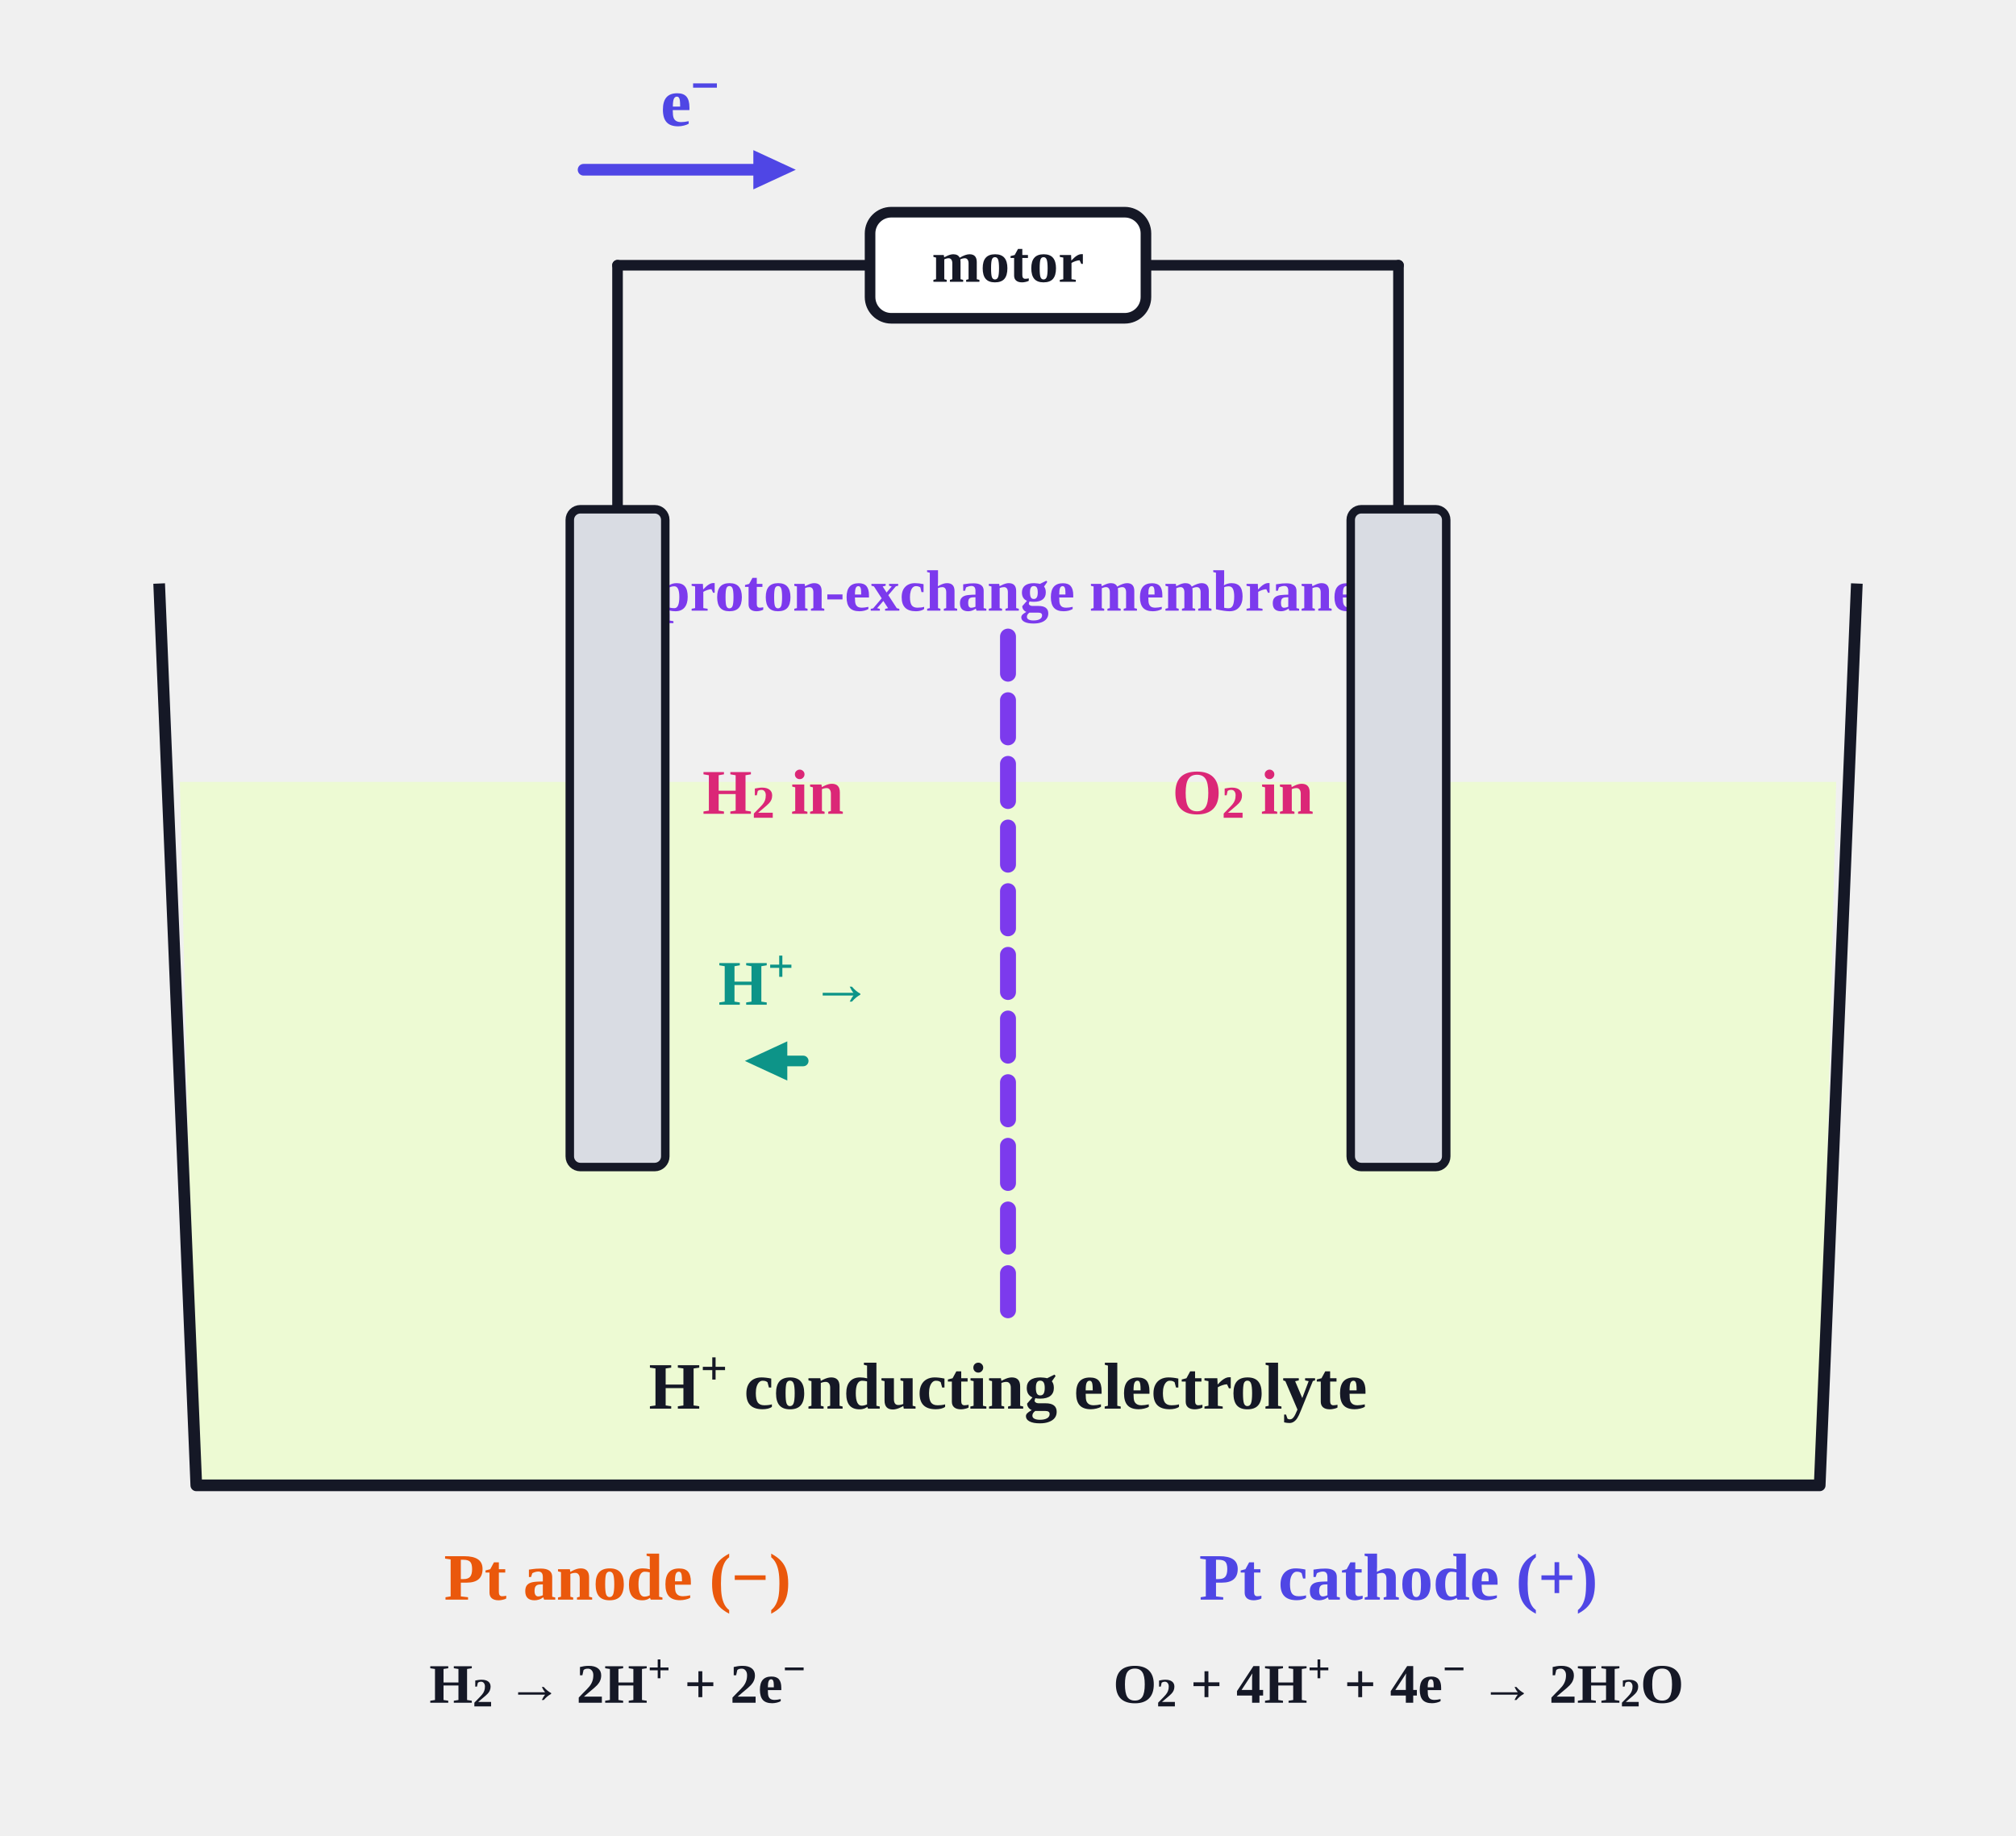
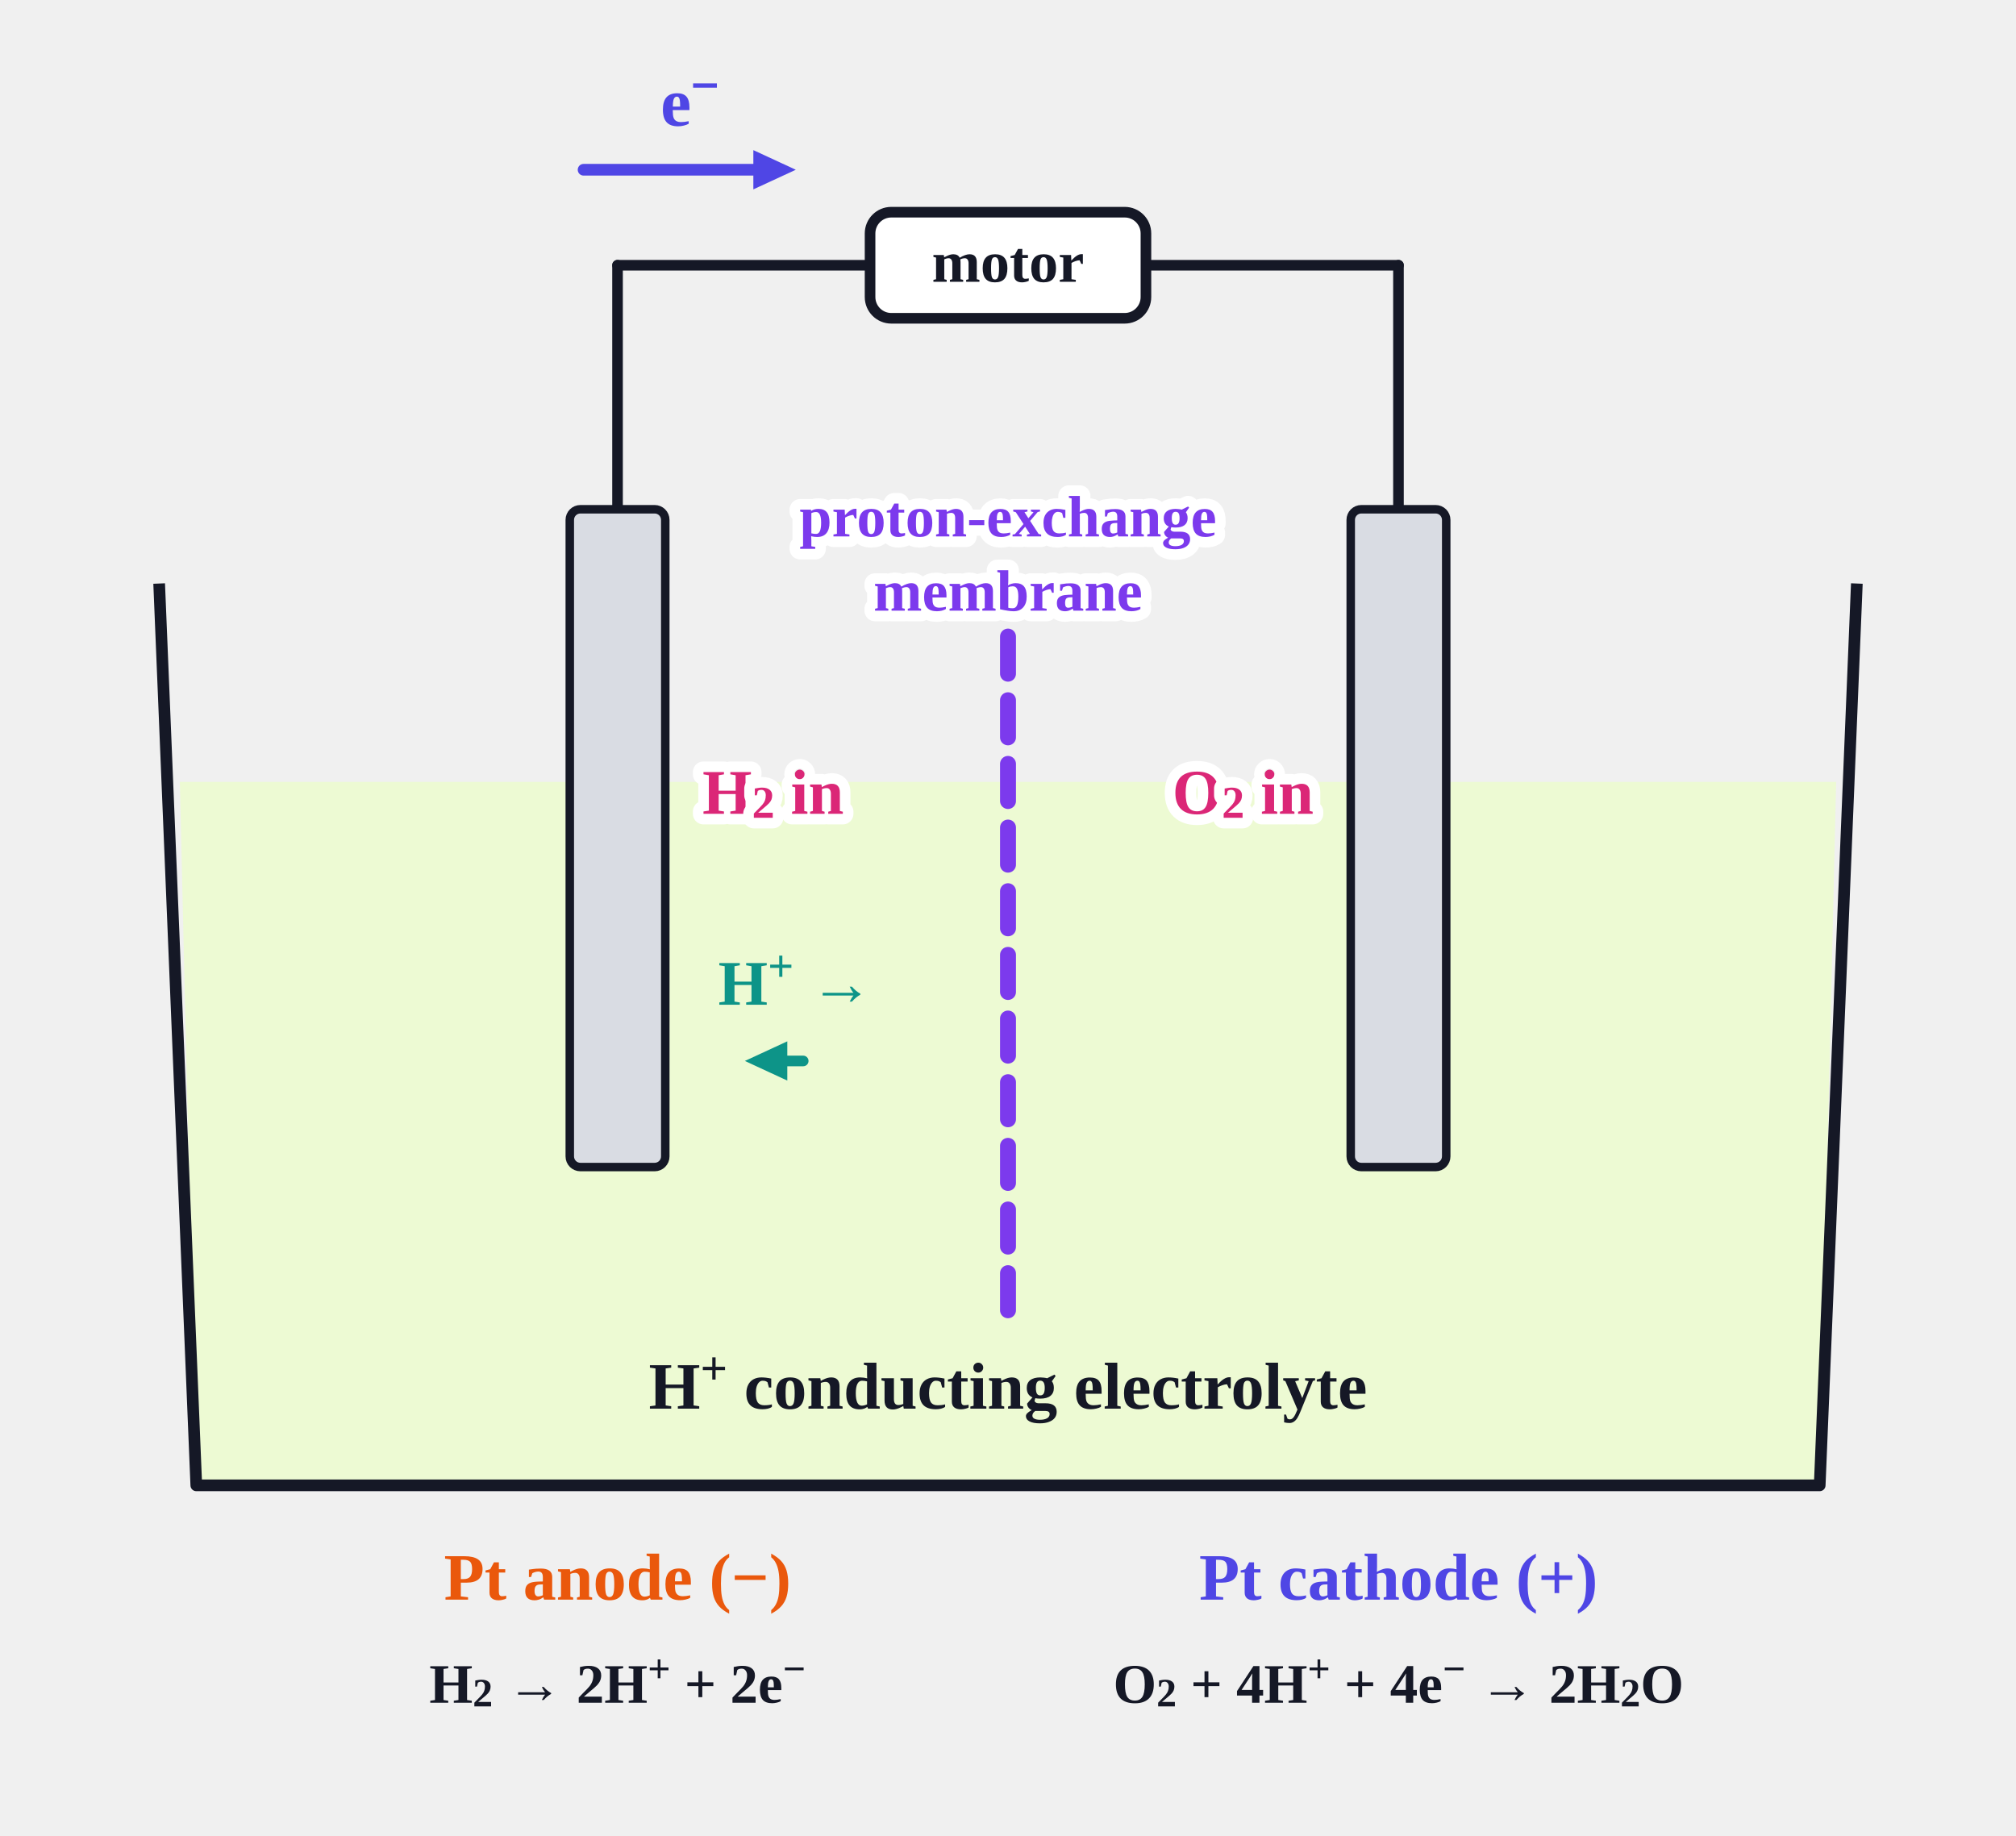
<svg xmlns="http://www.w3.org/2000/svg" viewBox="0 0 380.0 346.0" width="380.0" height="346.0" role="img" aria-label="A cell with hydrogen fed to the left electrode and oxygen to the right, a proton-exchange membrane between, and an external circuit." style="color:var(--vx-ink, #151826);font-family:inherit;max-width:100%;height:auto">
  <path d="M33.9 147.4 L37.0 280.0 L343.0 280.0 L346.1 147.4 Z" fill="#ecfccb" fill-opacity=".8" />
  <path d="M30.0 110.0 L37.0 280.0 L343.0 280.0 L350.0 110.0" fill="none" stroke="var(--vx-ink, #151826)" stroke-width="2.2" stroke-linejoin="round" />
  <text x="190.0" y="262.0" font-size="12.5" font-weight="600" text-anchor="middle" dominant-baseline="middle" fill="var(--vx-ink, #151826)">H<tspan baseline-shift="super" font-size="9.0">+</tspan> conducting electrolyte</text>
  <path d="M116.4 100.0 L116.4 50.0" stroke="var(--vx-ink, #151826)" stroke-width="2" stroke-linecap="round" fill="none" />
  <path d="M116.4 50.0 L263.6 50.0" stroke="var(--vx-ink, #151826)" stroke-width="2" stroke-linecap="round" fill="none" />
  <path d="M263.6 50.0 L263.6 100.0" stroke="var(--vx-ink, #151826)" stroke-width="2" stroke-linecap="round" fill="none" />
  <rect x="164" y="40" width="52" height="20" rx="4" fill="#fff" stroke="var(--vx-ink, #151826)" stroke-width="2" />
  <text x="190.0" y="50.0" font-size="11" font-weight="600" text-anchor="middle" dominant-baseline="middle" fill="var(--vx-ink, #151826)">motor</text>
  <path d="M110.0 32.0 L142.8 32.0" stroke="var(--vx-a1, #4f46e5)" stroke-width="2.2" stroke-linecap="round" fill="none" />
  <path d="M150.0 32.0 L142.0 35.7 L142.0 28.3 Z" fill="var(--vx-a1, #4f46e5)" />
  <text x="130.0" y="20.0" font-size="13" font-weight="700" text-anchor="middle" dominant-baseline="middle" fill="var(--vx-a1, #4f46e5)">e⁻</text>
  <path d="M190.0 120.0 L190.0 250.0" stroke="var(--vx-a5, #7c3aed)" stroke-width="3" stroke-linecap="round" stroke-dasharray="7 5" fill="none" />
-   <text x="190.0" y="112.0" font-size="11" font-weight="600" text-anchor="middle" dominant-baseline="middle" fill="var(--vx-a5, #7c3aed)">proton-exchange membrane</text>
  <rect x="107.4" y="96.0" width="18.0" height="124.0" rx="2" fill="#d9dce3" stroke="var(--vx-ink, #151826)" stroke-width="1.6" />
  <text x="116.4" y="298.0" font-size="12.5" font-weight="700" text-anchor="middle" dominant-baseline="middle" fill="var(--vx-a3, #ea580c)">Pt anode (−)</text>
  <text x="116.4" y="318.0" font-size="10.5" font-weight="600" text-anchor="middle" dominant-baseline="middle" fill="var(--vx-ink, #151826)">H<tspan baseline-shift="sub" font-size="7.6">2</tspan> → 2H<tspan baseline-shift="super" font-size="7.6">+</tspan> + 2e<tspan baseline-shift="super" font-size="7.6">−</tspan>
  </text>
-   <text x="132.4" y="150.0" font-size="12" font-weight="700" text-anchor="start" dominant-baseline="middle" fill="var(--vx-a2, #db2777)">H<tspan baseline-shift="sub" font-size="8.6">2</tspan> in</text>
+   <text x="132.4" y="150.0" font-size="12" font-weight="700" text-anchor="start" dominant-baseline="middle" fill="var(--vx-a2, #db2777)" stroke="var(--vx-card, #fff)" stroke-width="4" stroke-linejoin="round" paint-order="stroke">H<tspan baseline-shift="sub" font-size="8.6">2</tspan> in</text>
  <path d="M151.4 200.0 L147.6 200.0" stroke="var(--vx-a4, #0d9488)" stroke-width="2" stroke-linecap="round" fill="none" />
  <path d="M140.4 200.0 L148.4 196.3 L148.4 203.7 Z" fill="var(--vx-a4, #0d9488)" />
  <text x="150.0" y="186.0" font-size="12" font-weight="700" text-anchor="middle" dominant-baseline="middle" fill="var(--vx-a4, #0d9488)">H<tspan baseline-shift="super" font-size="8.6">+</tspan> →</text>
  <rect x="254.6" y="96.0" width="18.0" height="124.0" rx="2" fill="#d9dce3" stroke="var(--vx-ink, #151826)" stroke-width="1.6" />
  <text x="263.6" y="298.0" font-size="12.5" font-weight="700" text-anchor="middle" dominant-baseline="middle" fill="var(--vx-a1, #4f46e5)">Pt cathode (+)</text>
  <text x="263.6" y="318.0" font-size="10.5" font-weight="600" text-anchor="middle" dominant-baseline="middle" fill="var(--vx-ink, #151826)">O<tspan baseline-shift="sub" font-size="7.6">2</tspan> + 4H<tspan baseline-shift="super" font-size="7.6">+</tspan> + 4e<tspan baseline-shift="super" font-size="7.6">−</tspan> → 2H<tspan baseline-shift="sub" font-size="7.6">2</tspan>O</text>
-   <text x="247.6" y="150.0" font-size="12" font-weight="700" text-anchor="end" dominant-baseline="middle" fill="var(--vx-a2, #db2777)">O<tspan baseline-shift="sub" font-size="8.6">2</tspan> in</text>
+   <text x="247.6" y="150.0" font-size="12" font-weight="700" text-anchor="end" dominant-baseline="middle" fill="var(--vx-a2, #db2777)" stroke="var(--vx-card, #fff)" stroke-width="4" stroke-linejoin="round" paint-order="stroke">O<tspan baseline-shift="sub" font-size="8.6">2</tspan> in</text>
+   <text x="190.0" y="98.0" font-size="11" font-weight="600" text-anchor="middle" dominant-baseline="middle" fill="var(--vx-a5, #7c3aed)" stroke="var(--vx-card, #fff)" stroke-width="4" stroke-linejoin="round" paint-order="stroke">proton-exchange</text>
+   <text x="190.0" y="112.0" font-size="11" font-weight="600" text-anchor="middle" dominant-baseline="middle" fill="var(--vx-a5, #7c3aed)" stroke="var(--vx-card, #fff)" stroke-width="4" stroke-linejoin="round" paint-order="stroke">membrane</text>
</svg>
